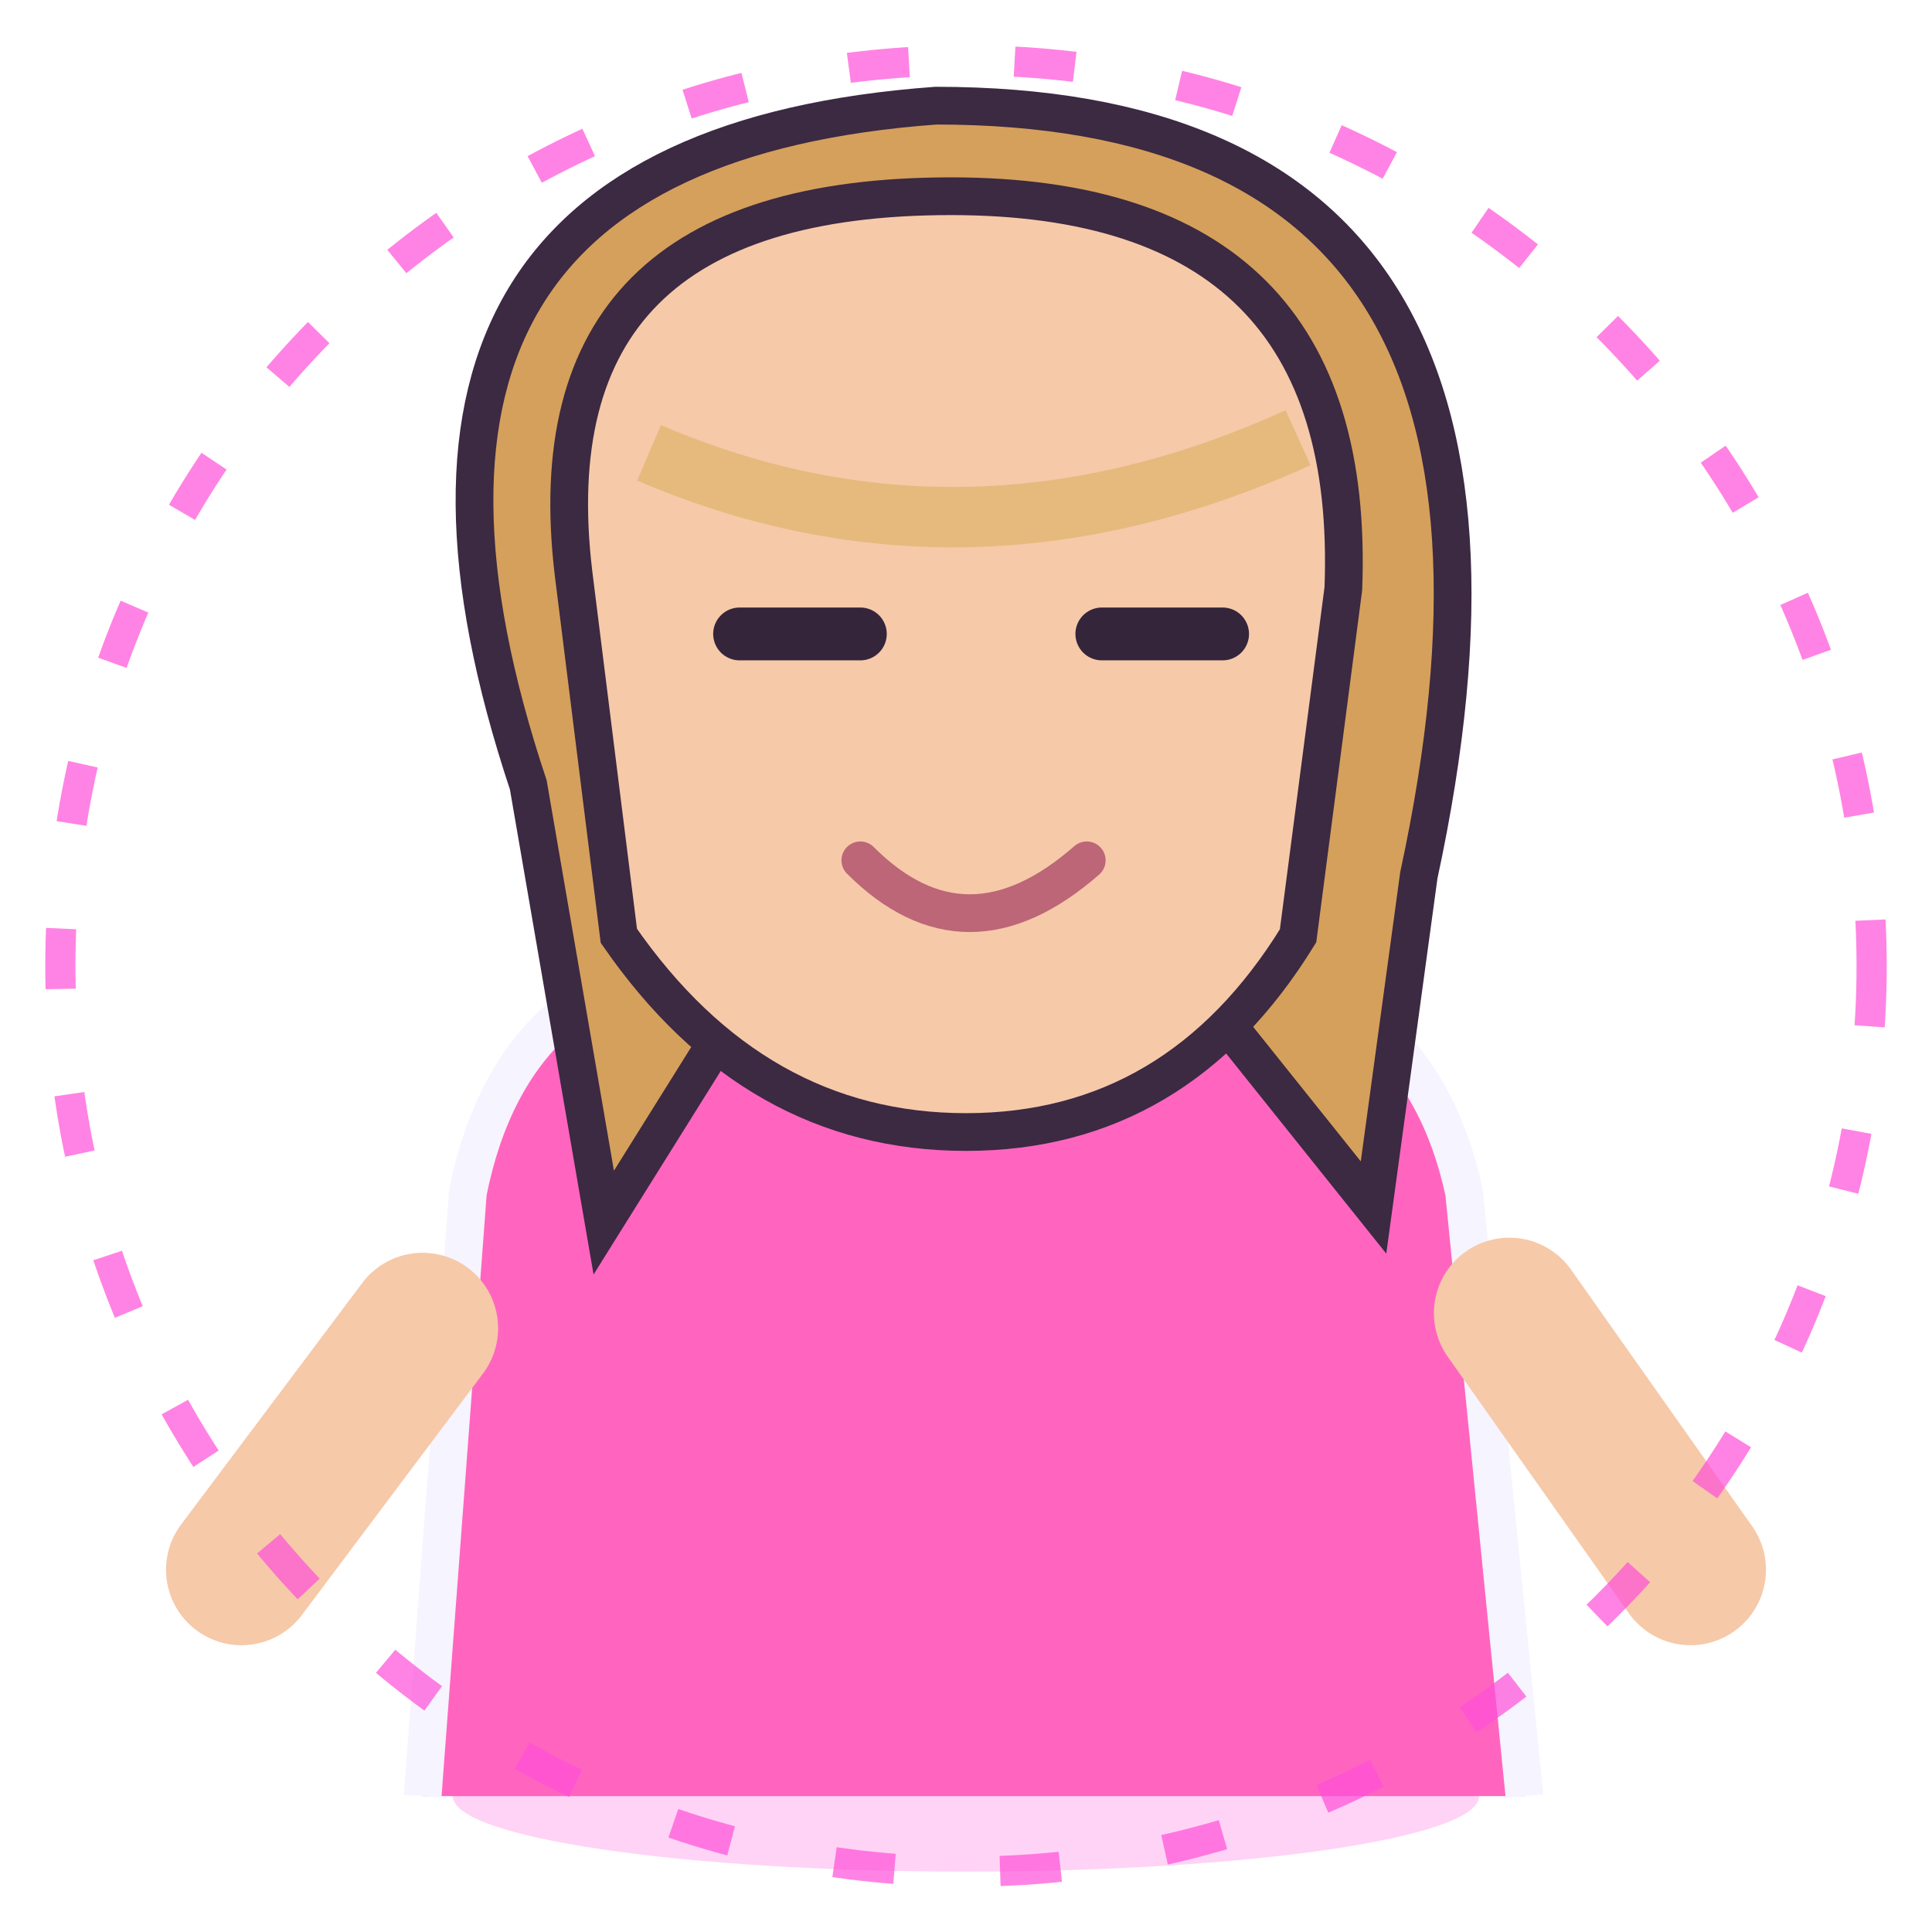
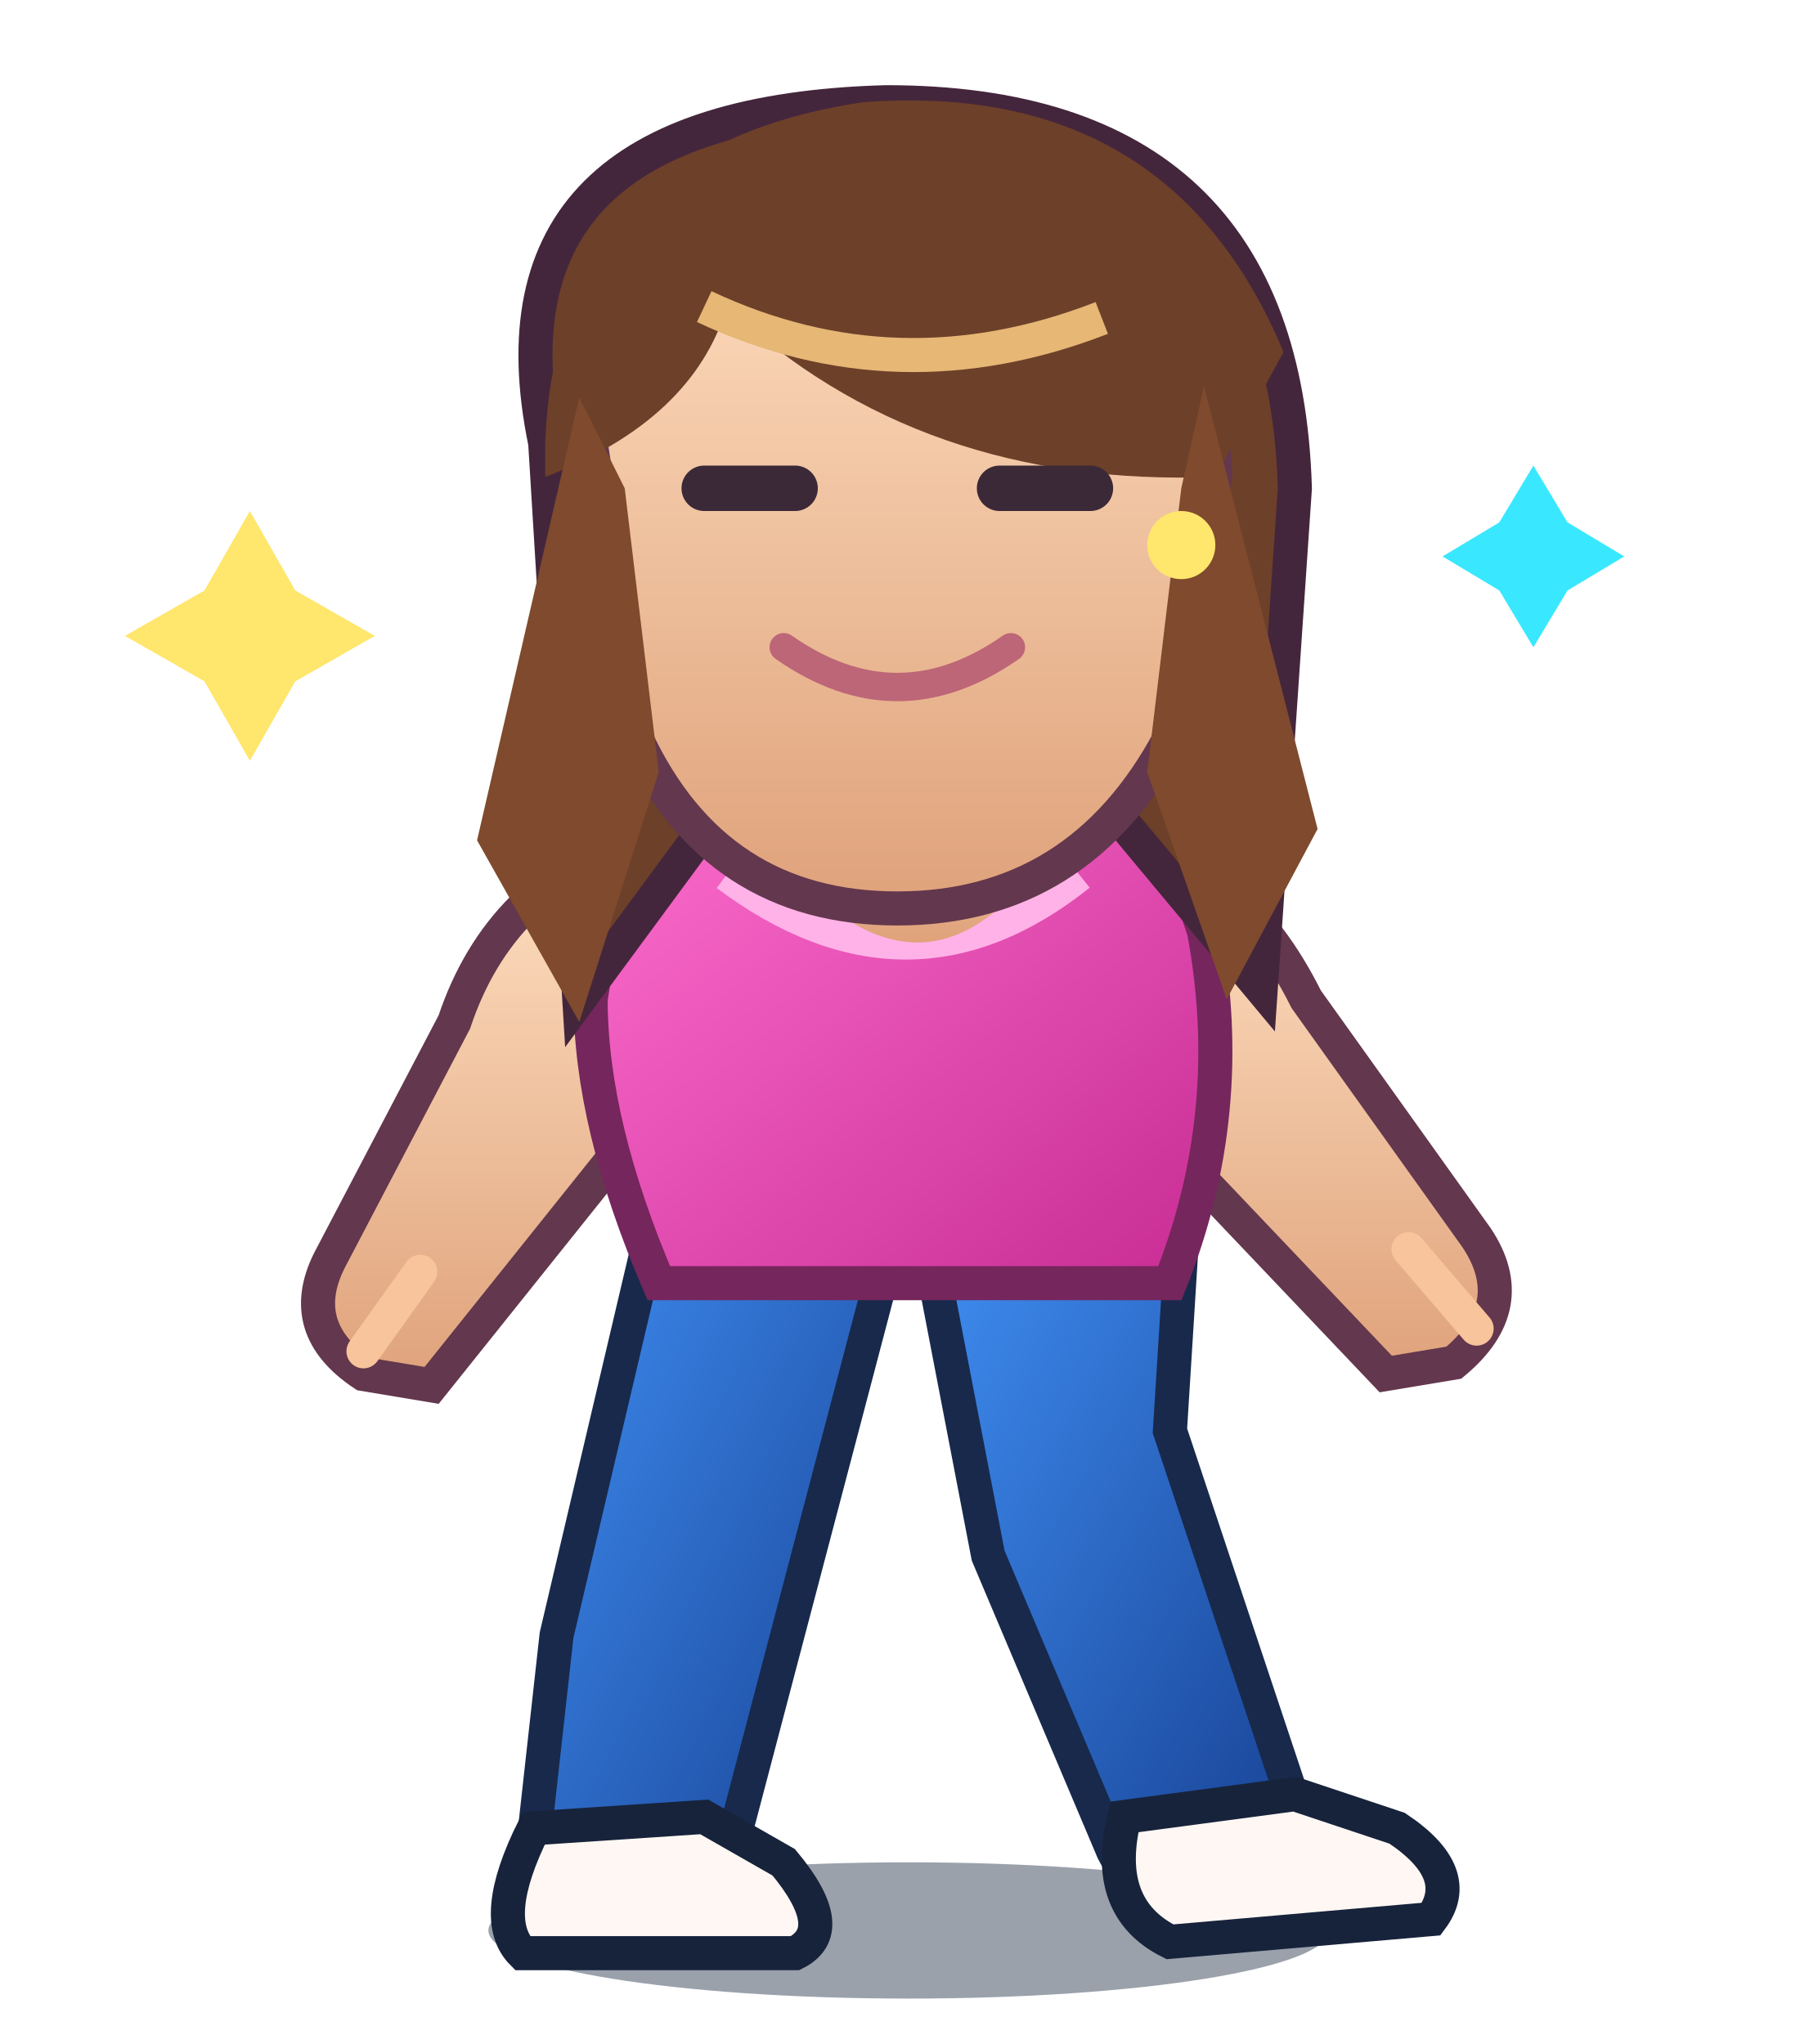
- <svg xmlns="http://www.w3.org/2000/svg" viewBox="0 0 128 128">
-   <ellipse cx="64" cy="119" rx="34" ry="5" fill="#ff4fd8" opacity=".25" />
-   <path d="M28 119 31 79Q34 64 49 63h30q15 2 18 16l4 40" fill="#ff65bf" stroke="#f6f4ff" stroke-width="2.5" />
-   <path d="M49 62V48h30v14l-15 12Z" fill="#f2c4a7" />
-   <path d="M35 52Q21 10 62 7q43 0 32 51l-3 22-12-15-29 0-10 16Z" fill="#d5a05b" stroke="#3c2942" stroke-width="2.5" />
-   <path d="M38 38Q35 13 63 13q27 0 26 26l-3 23q-8 13-22 13T41 62Z" fill="#f6c9a9" stroke="#3c2942" stroke-width="2.5" />
-   <path d="M49 42h8m16 0h8" stroke="#34253b" stroke-width="3.5" stroke-linecap="round" />
-   <path d="M57 57q7 7 15 0" stroke="#bc6677" stroke-width="2.5" stroke-linecap="round" fill="none" />
-   <path d="M28 88 16 104m84-17 12 17" stroke="#f6c9a9" stroke-width="10" stroke-linecap="round" />
-   <path d="M43 30q21 9 43-1" fill="none" stroke="#e6ba7d" stroke-width="4" />
-   <circle cx="64" cy="64" r="60" fill="none" stroke="#ff4fd8" stroke-width="2" stroke-dasharray="4 7" opacity=".7" />
+ <svg xmlns="http://www.w3.org/2000/svg" viewBox="0 0 160 180">
+   <defs>
+     <linearGradient id="top" x1="0" y1="0" x2="1" y2="1">
+       <stop stop-color="#ff70d0" />
+       <stop offset="1" stop-color="#c72c93" />
+     </linearGradient>
+     <linearGradient id="jeans" x2="1" y2="1">
+       <stop stop-color="#3f8df1" />
+       <stop offset="1" stop-color="#163f91" />
+     </linearGradient>
+     <linearGradient id="skin" x2="0" y2="1">
+       <stop stop-color="#ffe0c2" />
+       <stop offset="1" stop-color="#dfa27b" />
+     </linearGradient>
+   </defs>
+   <ellipse cx="80" cy="170" rx="37" ry="6" fill="#02152c" opacity=".4" />
+   <path d="M57 110 49 144 47 162Q47 168 54 169L63 168 73 130 78 111Z" fill="url(#jeans)" stroke="#18294c" stroke-width="3" />
+   <path d="M82 111 87 137 98 163Q101 169 108 166L115 162 103 126 104 110Z" fill="url(#jeans)" stroke="#18294c" stroke-width="3" />
+   <path d="M47 161q-4 8-1 11l24 0q4-2-1-8l-7-4Z" fill="#fff7f3" stroke="#17233b" stroke-width="3" />
+   <path d="M99 160q-2 8 4 11l23-2q3-4-3-8l-9-3Z" fill="#fff7f3" stroke="#17233b" stroke-width="3" />
+   <path d="M56 74Q44 78 40 90L29 111Q26 117 32 121L38 122 54 102 65 91Z" fill="url(#skin)" stroke="#63374d" stroke-width="3" />
+   <path d="M99 75Q109 76 115 88L130 109Q134 115 128 120L122 121 103 101 92 91Z" fill="url(#skin)" stroke="#63374d" stroke-width="3" />
+   <path d="M55 69 52 88Q52 99 58 113L103 113Q109 98 106 82L101 67Z" fill="url(#top)" stroke="#75265c" stroke-width="3" />
+   <path d="M64 77q16 12 31 0" fill="none" stroke="#ffb2e7" stroke-width="3" />
+   <path d="M72 62h17v17q-8 8-17 0Z" fill="url(#skin)" />
+   <path d="M48 39Q42 10 78 9q35 0 36 34l-3 44-15-18-31 0-14 19Z" fill="#6d4029" stroke="#44263c" stroke-width="3" />
+   <path d="M52 39Q50 17 79 15q27 0 28 27l-4 23q-8 15-24 15T56 65Z" fill="url(#skin)" stroke="#63374d" stroke-width="3" />
+   <path d="M48 39Q49 13 76 9q27-2 37 22l-6 11q-26 1-43-15-3 10-16 15Z" fill="#6d4029" />
+   <path d="M51 35 42 74 51 90 58 68 55 43Z" fill="#7f4a2d" />
+   <path d="M106 34 116 73 108 88 101 68 104 43Z" fill="#7f4a2d" />
+   <path d="M62 43h8m18 0h8" stroke="#3b2938" stroke-width="4" stroke-linecap="round" />
+   <path d="M69 57q10 7 20 0" stroke="#bd6677" stroke-width="2.5" fill="none" stroke-linecap="round" />
+   <path d="M62 27q17 8 35 1" fill="none" stroke="#e6b775" stroke-width="3" />
+   <circle cx="104" cy="48" r="3" fill="#ffe66d" />
+   <path d="M37 112l-5 7m92-9 6 7" stroke="#f7c49b" stroke-width="3" stroke-linecap="round" />
+   <path d="M18 52l4-7 4 7 7 4-7 4-4 7-4-7-7-4Z" fill="#ffe66d" />
+   <path d="m132 46 3-5 3 5 5 3-5 3-3 5-3-5-5-3Z" fill="#39e8ff" />
</svg>
